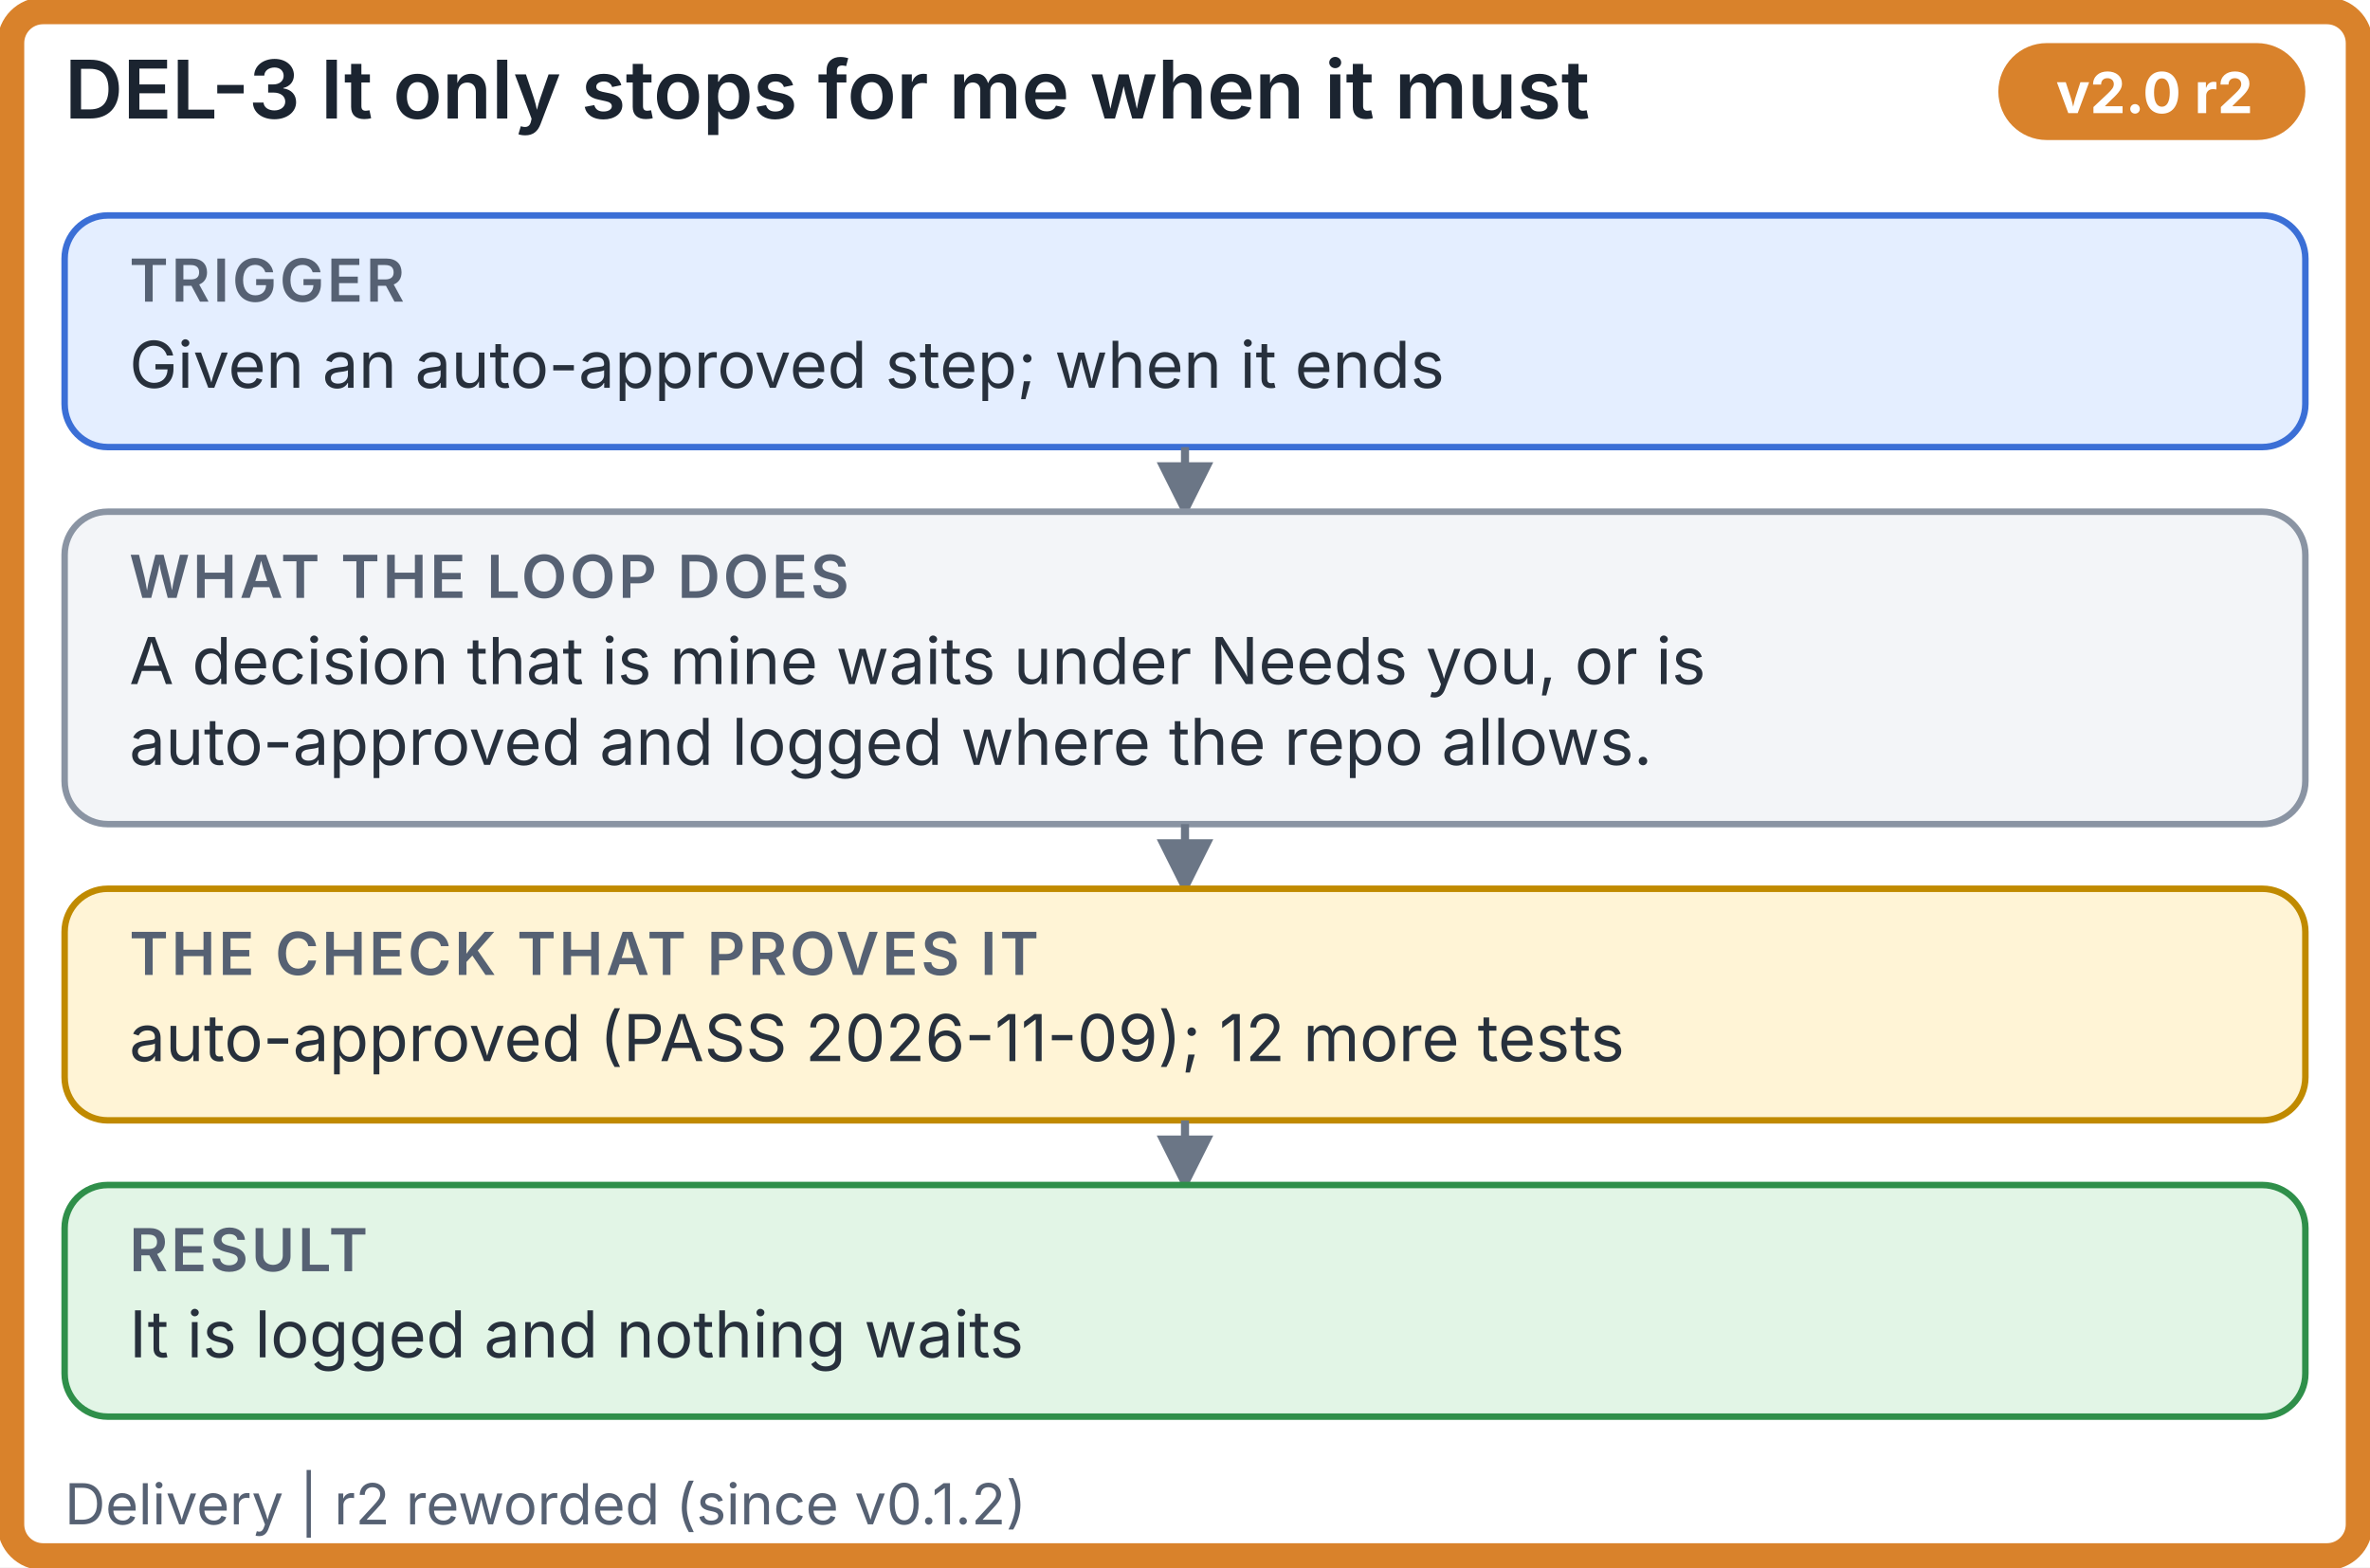
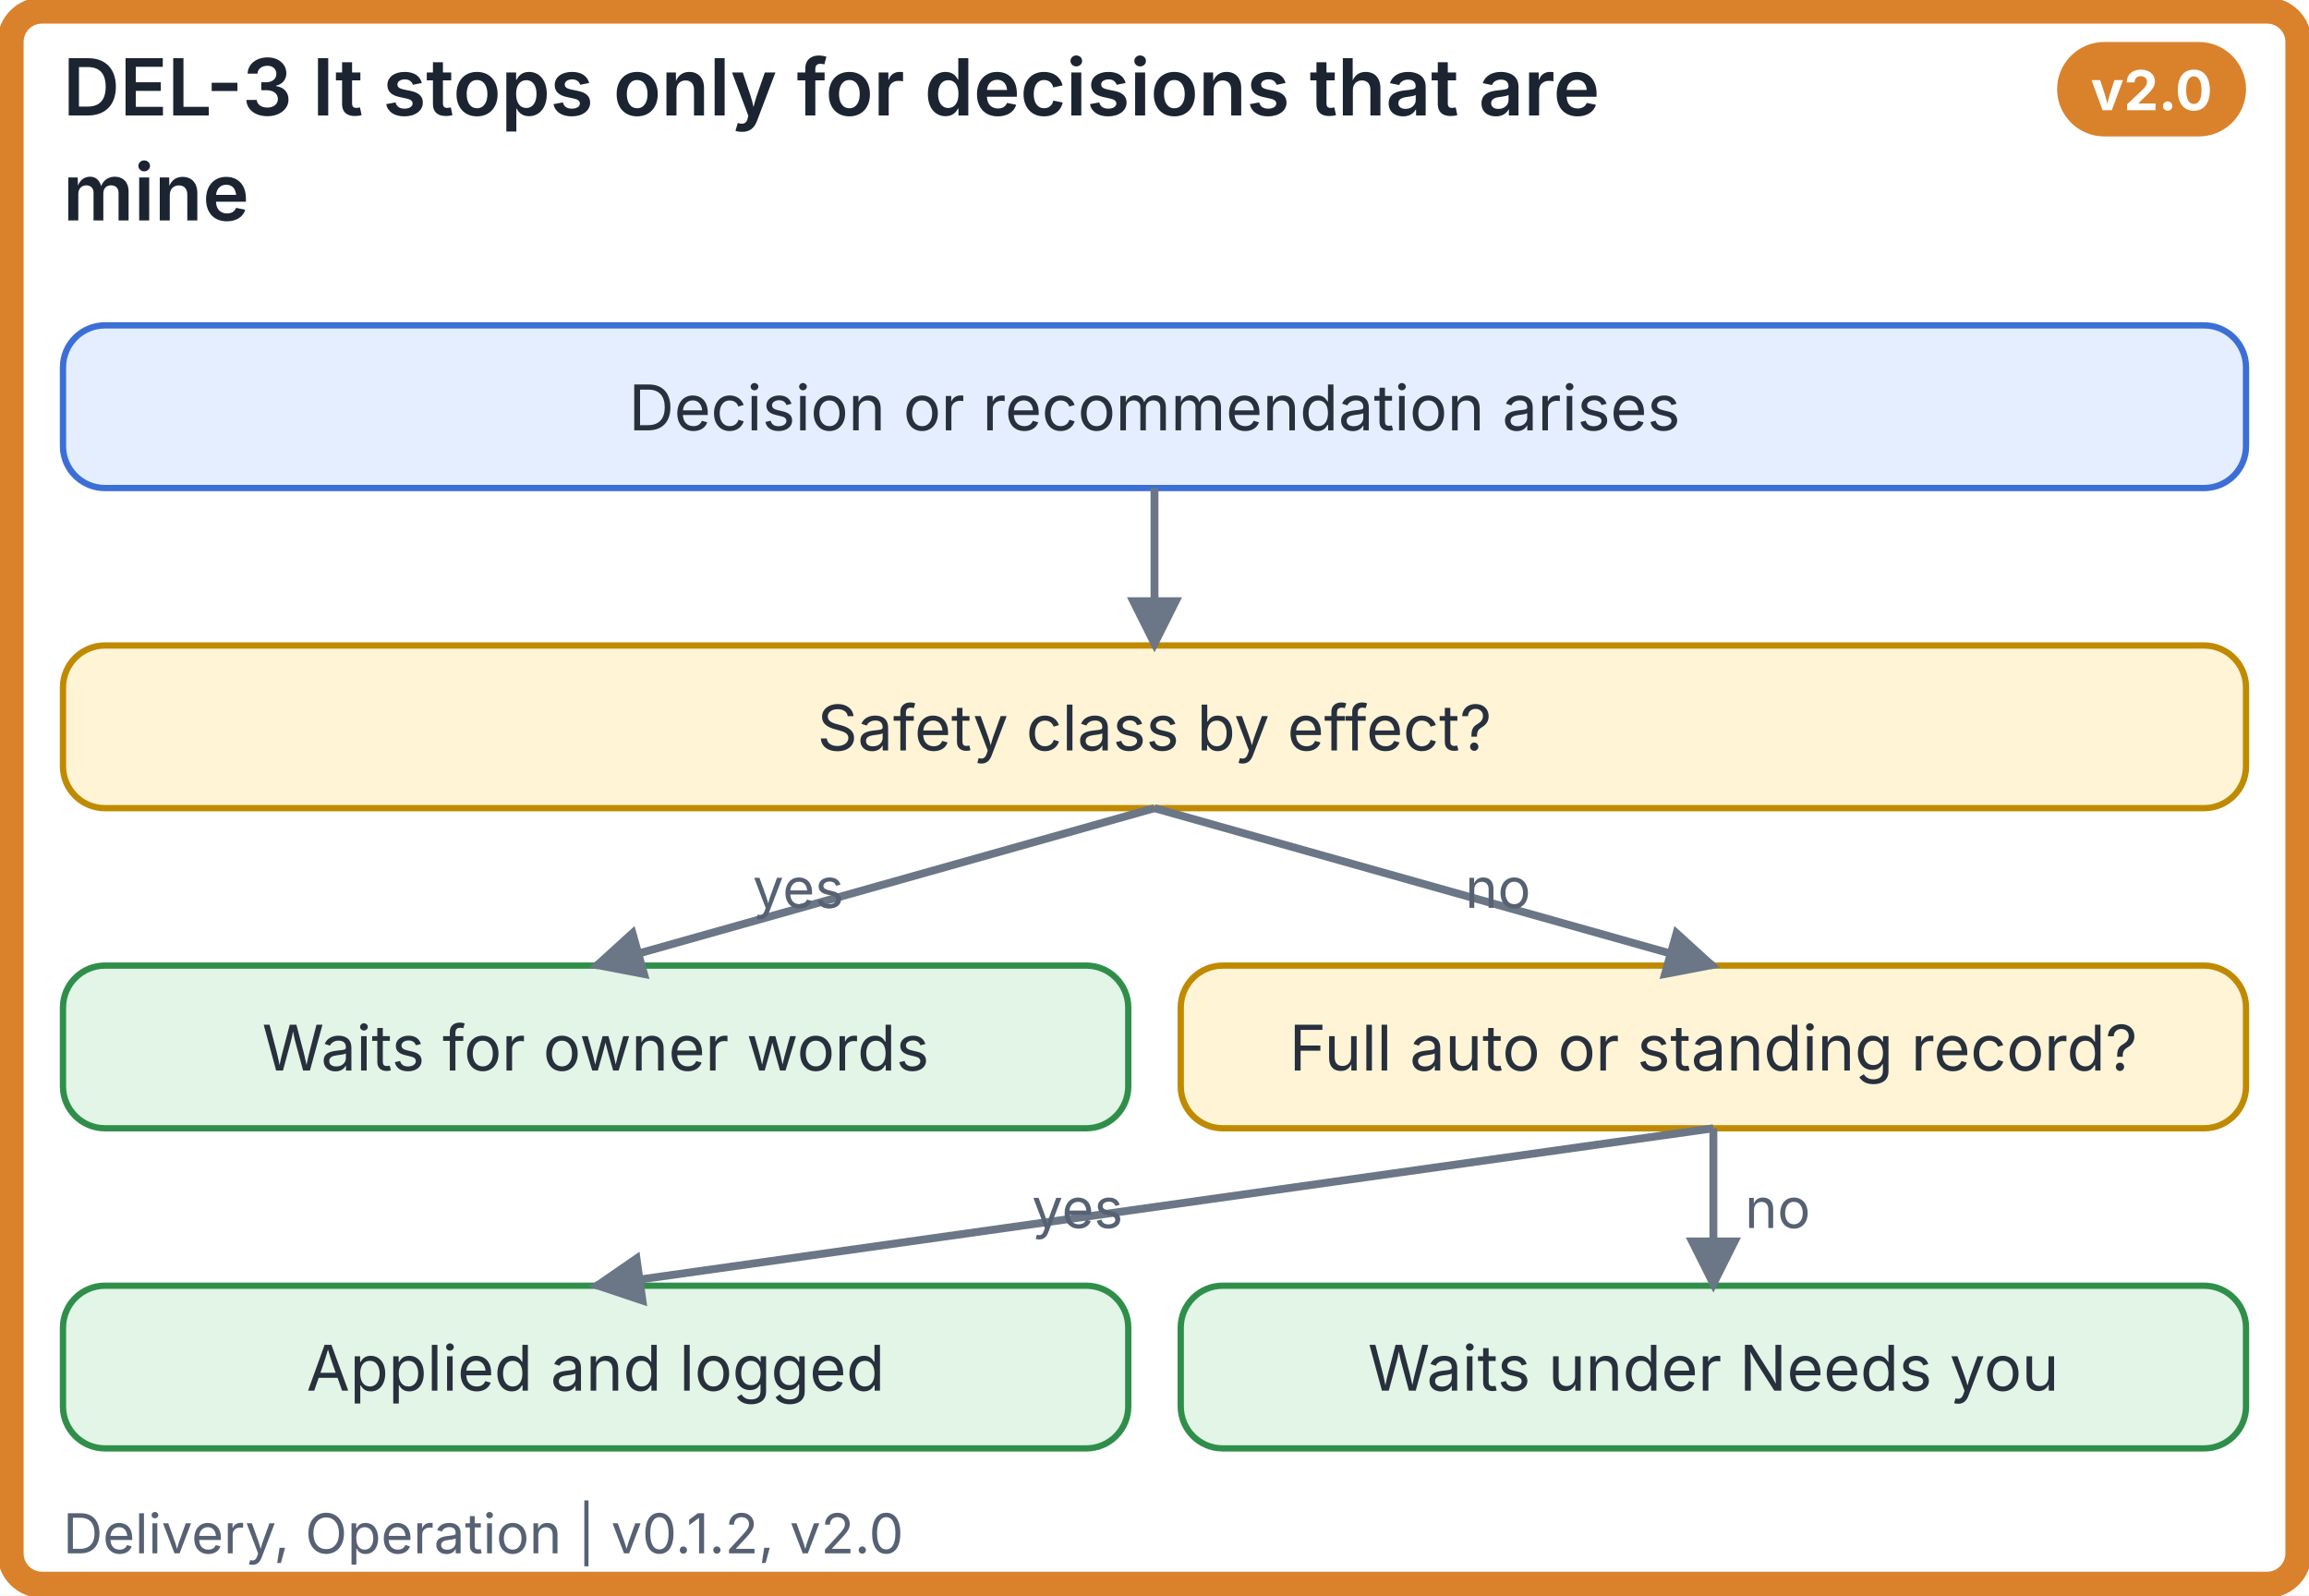
- <svg xmlns="http://www.w3.org/2000/svg" viewBox="0 0 440 291" width="440" role="img" aria-label="Flow of DEL-3 It only stops for me when it must: trigger, what the loop does, the check that proves it, the result">
+ <svg xmlns="http://www.w3.org/2000/svg" viewBox="0 0 440 304" width="440" role="img" aria-label="Flow of DEL-3 It stops only for decisions that are mine">
  <style>
.f-t{font:600 15px system-ui,-apple-system,Segoe UI,sans-serif;fill:#1b2430}
.f-h{font:600 11px system-ui,-apple-system,Segoe UI,sans-serif;fill:#566173;letter-spacing:.05em}
.f-s{font:400 12px system-ui,-apple-system,Segoe UI,sans-serif;fill:#27303c}
.f-x{font:400 10.5px system-ui,-apple-system,Segoe UI,sans-serif;fill:#566173}
.f-you{fill:#e4eeff;stroke:#3b6fd6}
.f-step{fill:#f3f5f8;stroke:#8a94a3}
.f-gate{fill:#fff4d6;stroke:#c08a00}
.f-ok{fill:#e2f5e6;stroke:#2f8f4a}
.f-find{fill:#fde9e7;stroke:#c5483f}
.f-bg{fill:#ffffff}
.f-a{stroke:#6b7686;stroke-width:1.5;fill:none}
.f-ah{fill:#6b7686}
@media (prefers-color-scheme: dark){
.f-t{fill:#eef2f6}.f-h,.f-x{fill:#a3afbf}.f-s{fill:#e1e7ee}
.f-step{fill:#222b36;stroke:#5c6b7d}.f-you{fill:#162a4f;stroke:#6d9bf0}
.f-gate{fill:#3a2e0d;stroke:#d9a521}.f-find{fill:#3d1c1a;stroke:#e0736a}
.f-ok{fill:#153420;stroke:#4fb56c}.f-bg{fill:#12171d}.f-a{stroke:#9aa7b8}.f-ah{fill:#9aa7b8}
}

.k-shipped{stroke:#8a94a3;stroke-width:1.5}.k-v20{stroke:#d9822b;stroke-width:5}.k-v21{stroke:#8a5cd6;stroke-width:5;stroke-dasharray:10 6}
.p-shipped{fill:#2f8f4a}.p-v20{fill:#d9822b}.p-v21{fill:#8a5cd6}
.f-pill{font:700 10.5px system-ui,-apple-system,Segoe UI,sans-serif;fill:#ffffff}
@media (prefers-color-scheme: dark){.k-shipped{stroke:#5c6b7d}.k-v20{stroke:#f0a050}.k-v21{stroke:#b08cf0}.p-shipped{fill:#3d9c58}.p-v20{fill:#c46f1c}.p-v21{fill:#7a4cc6}}
</style>
  <defs>
    <marker id="ah" viewBox="0 0 8 8" refX="7" refY="4" markerWidth="7" markerHeight="7" orient="auto-start-reverse">
      <path d="M0 0 L8 4 L0 8 z" class="f-ah" />
    </marker>
  </defs>
-   <rect width="440" height="291" class="f-bg" />
-   <text x="12" y="22" class="f-t">DEL-3 It only stops for me when it must</text>
-   <rect x="12" y="40" width="416" height="43" rx="8" class="f-you" stroke-width="1.2" />
-   <text x="24" y="56" class="f-h">TRIGGER</text>
-   <text x="24" y="72" class="f-s">Given an auto-approved step; when it ends</text>
-   <path d="M220 83 L220 95" class="f-a" marker-end="url(#ah)" />
-   <rect x="12" y="95" width="416" height="58" rx="8" class="f-step" stroke-width="1.2" />
-   <text x="24" y="111" class="f-h">WHAT THE LOOP DOES</text>
-   <text x="24" y="127" class="f-s">A decision that is mine waits under Needs you, or is</text>
-   <text x="24" y="142" class="f-s">auto-approved and logged where the repo allows.</text>
-   <path d="M220 153 L220 165" class="f-a" marker-end="url(#ah)" />
-   <rect x="12" y="165" width="416" height="43" rx="8" class="f-gate" stroke-width="1.2" />
-   <text x="24" y="181" class="f-h">THE CHECK THAT PROVES IT</text>
-   <text x="24" y="197" class="f-s">auto-approved (PASS 2026-11-09); 12 more tests</text>
-   <path d="M220 208 L220 220" class="f-a" marker-end="url(#ah)" />
-   <rect x="12" y="220" width="416" height="43" rx="8" class="f-ok" stroke-width="1.2" />
-   <text x="24" y="236" class="f-h">RESULT</text>
-   <text x="24" y="252" class="f-s">It is logged and nothing waits</text>
-   <text x="12" y="283" class="f-x">Delivery | r2 reworded (since v0.1.2)</text>
-   <rect x="2" y="2" width="436" height="287" rx="6" fill="none" class="k-v20" />
-   <rect x="371" y="8" width="57" height="18" rx="9" class="p-v20" />
-   <text x="400" y="21" text-anchor="middle" class="f-pill">v2.0 r2</text>
+   <rect width="440" height="304" class="f-bg" />
+   <text x="12" y="22" class="f-t">DEL-3 It stops only for decisions that are</text>
+   <text x="12" y="42" class="f-t">mine</text>
+   <rect x="12.0" y="62" width="416.0" height="31" rx="8" class="f-you" stroke-width="1.2" />
+   <text x="220.0" y="82" text-anchor="middle" class="f-s">Decision or recommendation arises</text>
+   <rect x="12.0" y="123" width="416.0" height="31" rx="8" class="f-gate" stroke-width="1.2" />
+   <text x="220.0" y="143" text-anchor="middle" class="f-s">Safety class by effect?</text>
+   <rect x="12.0" y="184" width="203.0" height="31" rx="8" class="f-ok" stroke-width="1.2" />
+   <text x="113.5" y="204" text-anchor="middle" class="f-s">Waits for owner words</text>
+   <rect x="225.0" y="184" width="203.0" height="31" rx="8" class="f-gate" stroke-width="1.2" />
+   <text x="326.5" y="204" text-anchor="middle" class="f-s">Full auto or standing record?</text>
+   <rect x="12.0" y="245" width="203.0" height="31" rx="8" class="f-ok" stroke-width="1.2" />
+   <text x="113.5" y="265" text-anchor="middle" class="f-s">Applied and logged</text>
+   <rect x="225.0" y="245" width="203.0" height="31" rx="8" class="f-ok" stroke-width="1.2" />
+   <text x="326.5" y="265" text-anchor="middle" class="f-s">Waits under Needs you</text>
+   <path d="M220.0 93.0 L220.0 123.0" class="f-a" marker-end="url(#ah)" />
+   <path d="M220.0 154.0 L113.5 184.0" class="f-a" marker-end="url(#ah)" />
+   <text x="160.8" y="173.0" text-anchor="end" class="f-x">yes</text>
+   <path d="M220.0 154.0 L326.5 184.0" class="f-a" marker-end="url(#ah)" />
+   <text x="279.2" y="173.0" text-anchor="start" class="f-x">no</text>
+   <path d="M326.5 215.0 L113.5 245.0" class="f-a" marker-end="url(#ah)" />
+   <text x="214.0" y="234.0" text-anchor="end" class="f-x">yes</text>
+   <path d="M326.5 215.0 L326.5 245.0" class="f-a" marker-end="url(#ah)" />
+   <text x="332.5" y="234.0" text-anchor="start" class="f-x">no</text>
+   <text x="12" y="296" class="f-x">Delivery, Operation | v0.1.2, v2.0</text>
+   <rect x="2" y="2" width="436" height="300" rx="6" fill="none" class="k-v20" />
+   <rect x="392" y="8" width="36" height="18" rx="9" class="p-v20" />
+   <text x="410" y="21" text-anchor="middle" class="f-pill">v2.0</text>
</svg>
